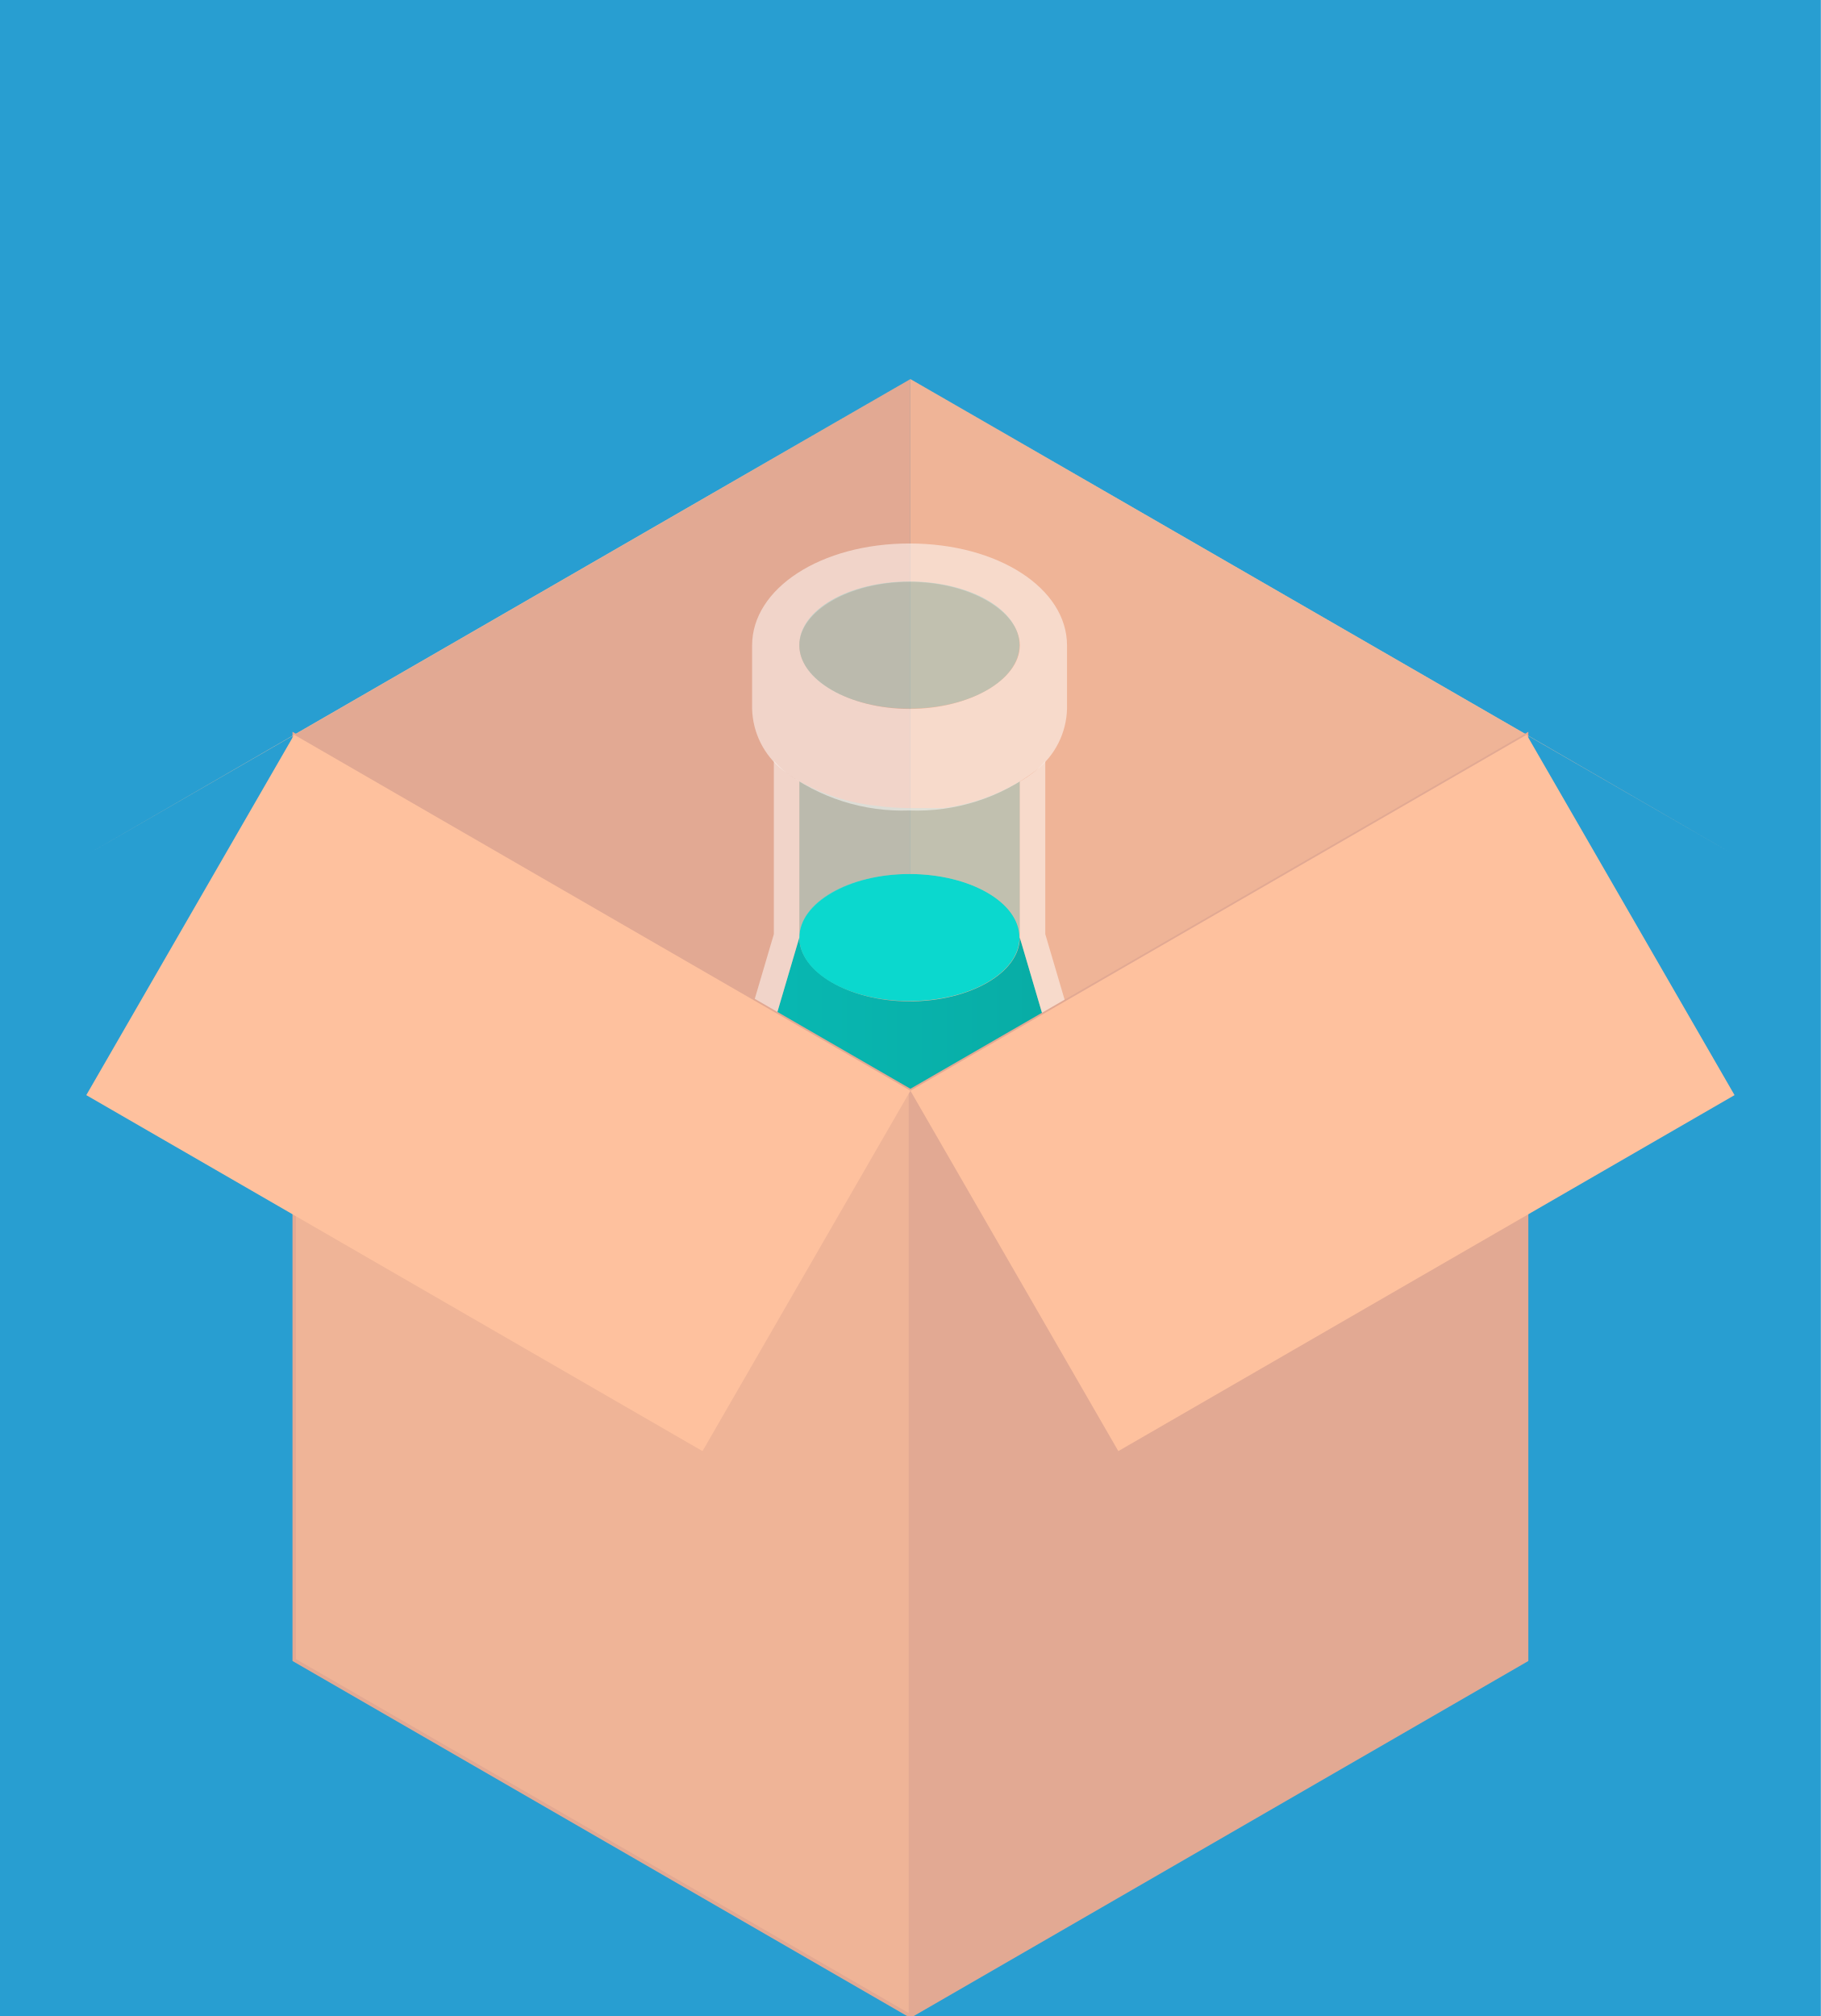
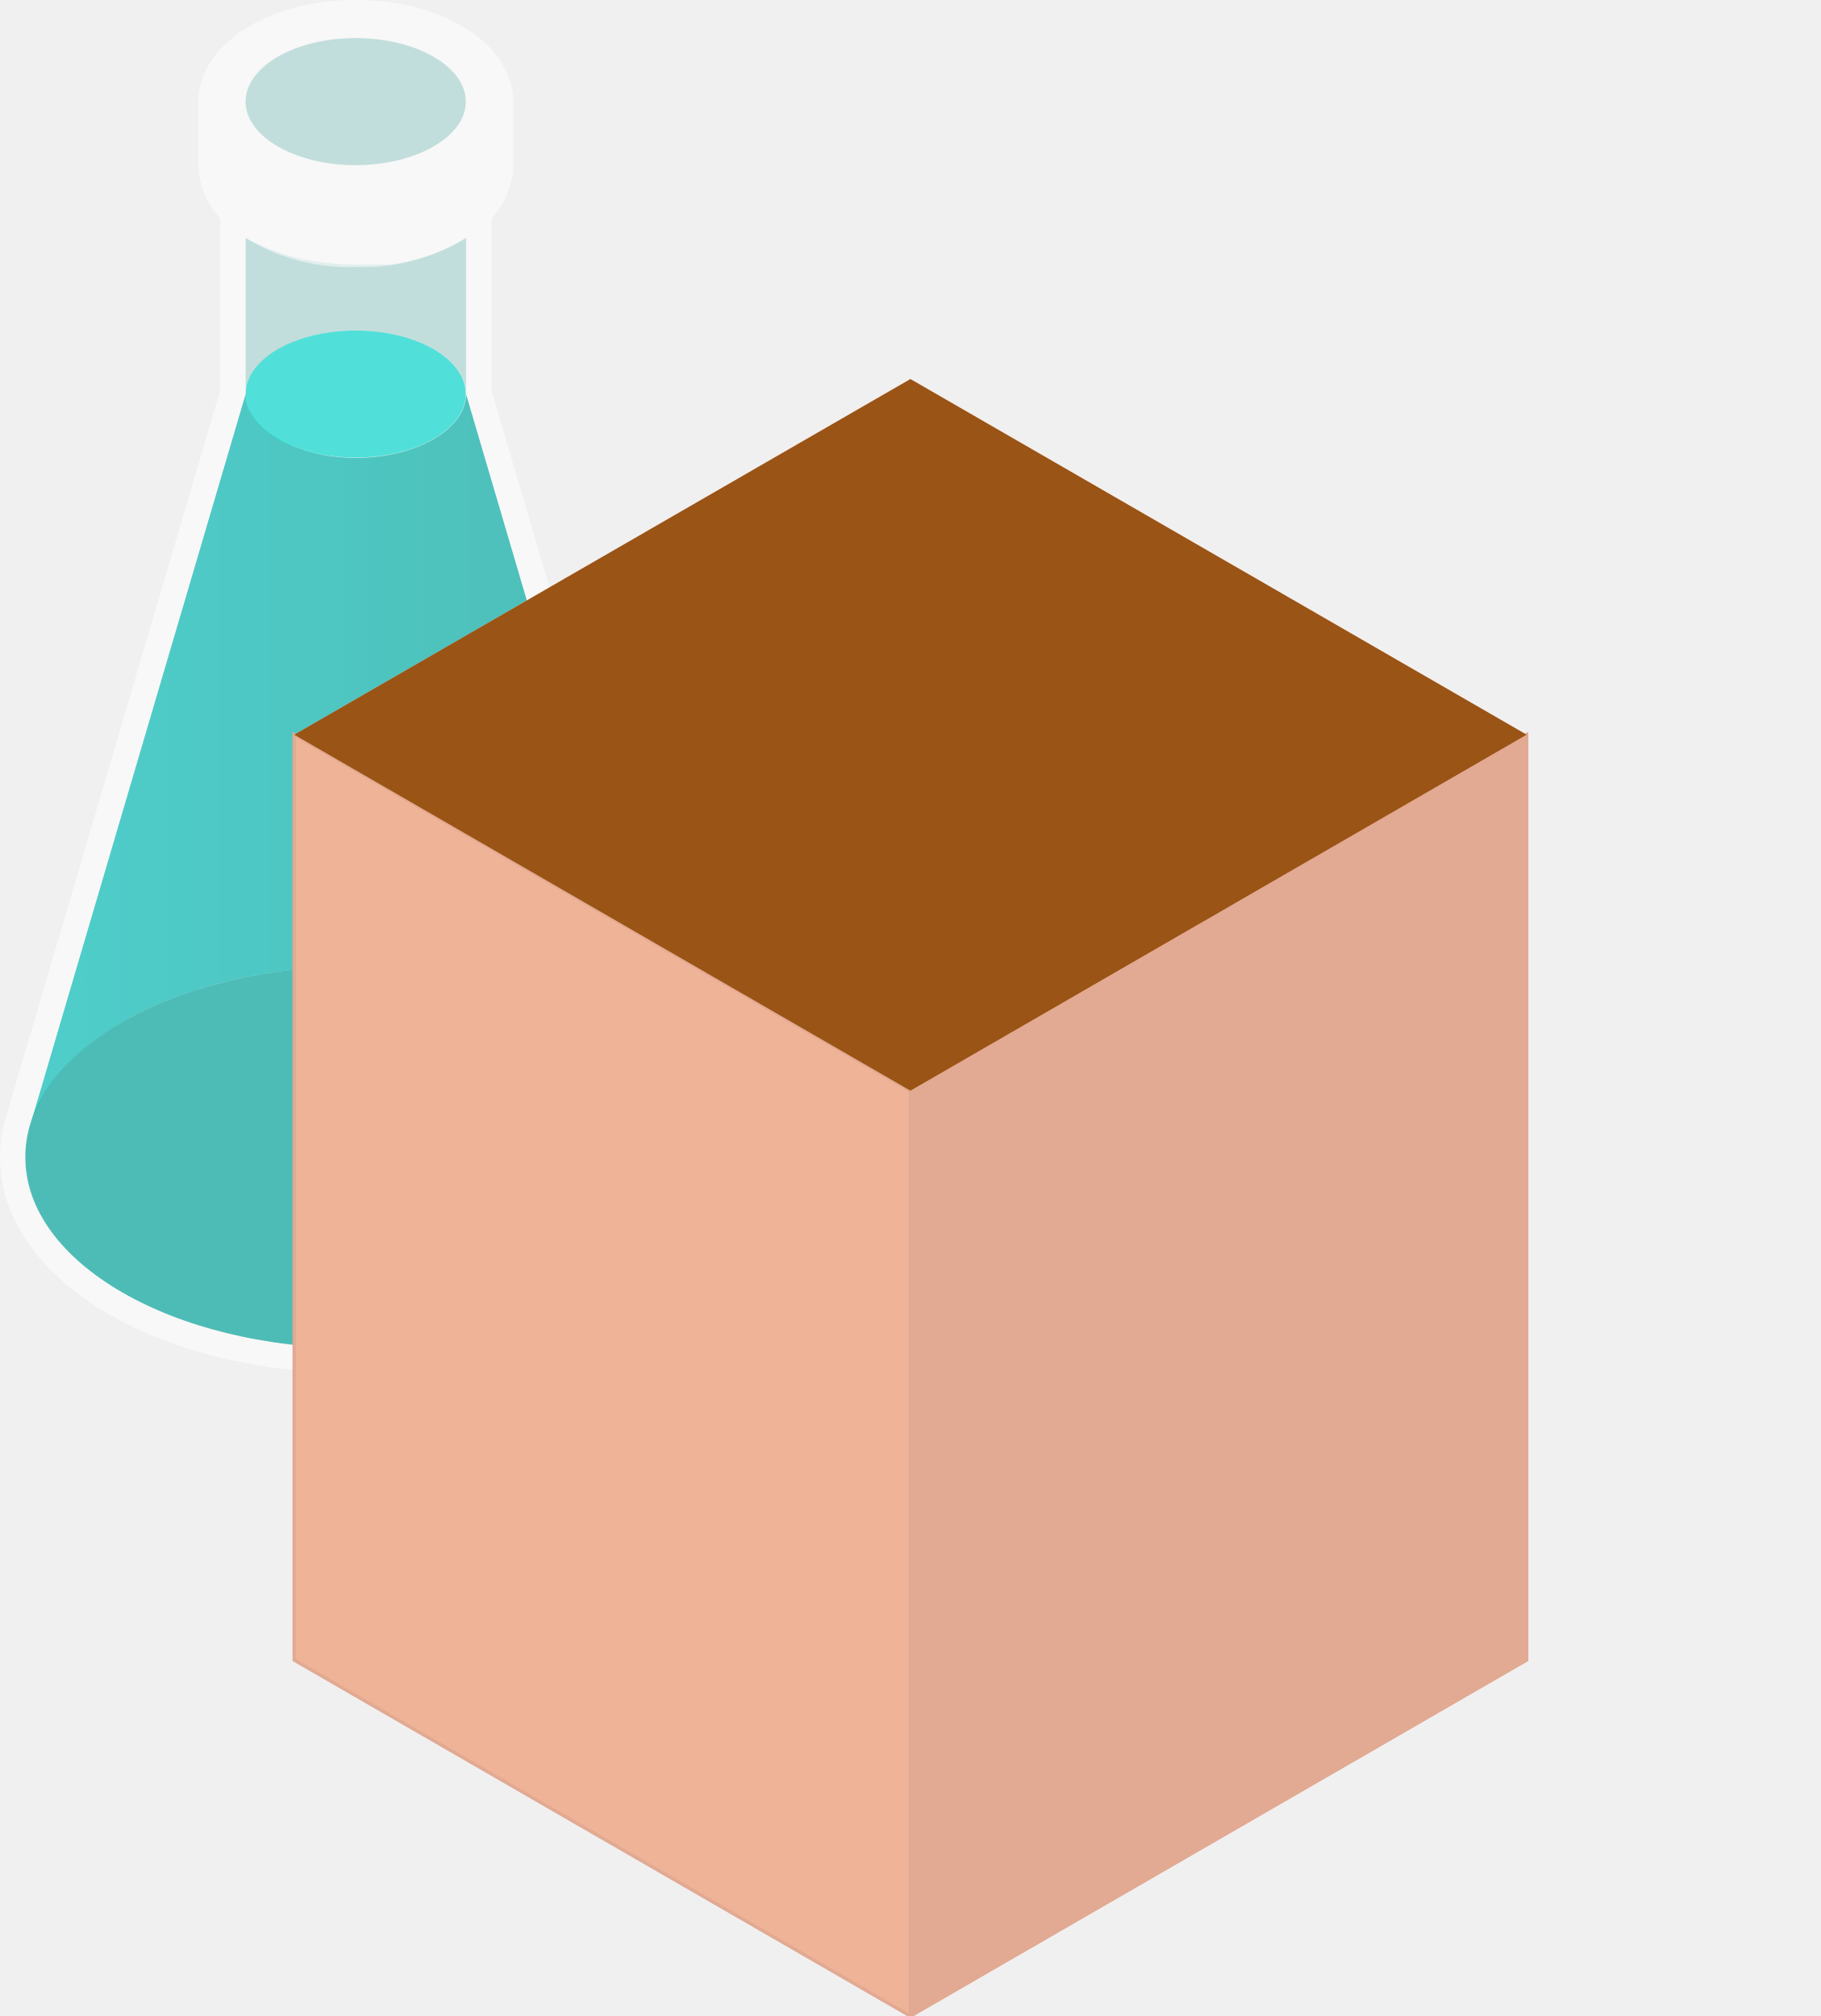
<svg xmlns="http://www.w3.org/2000/svg" viewBox="0 0 53.6 59.35">
  <defs>
-     <linearGradient id="linear-gradient-27" x1="0.9" y1="22.35" x2="20.05" y2="22.35" gradientUnits="userSpaceOnUse">
+     <linearGradient id="a" x1="0.9" y1="22.35" x2="20.05" y2="22.35" gradientUnits="userSpaceOnUse">
      <stop offset="0" stop-color="#08bfba" />
      <stop offset="1" stop-color="#08a59d" />
    </linearGradient>
  </defs>
-   <rect x="0" y="0" width="53.6" height="59.35" fill="#289ed1" />
-   <g id="box-2" transform="translate(0, 0)">
-     <polygon class="cls-1" points="26.8 11.16 26.8 38.39 44.94 48.87 44.94 21.63" fill="#efb497" />
-     <polygon class="cls-2" points="26.8 11.16 8.66 21.63 8.66 48.87 26.8 38.39 26.8 11.16" fill="#e2a993" />
-     <g id="Erlenmeyer-5" transform="translate(16.3, 16)">
-       <path id="liquid" d="M20.05,33.09c-.8-2.64-4.78-4.64-9.58-4.64S1.7,30.45.9,33.09L7.23,11.6c0,1,1.46,1.88,3.24,1.88s3.25-.84,3.25-1.88Z" fill="url(#linear-gradient-27)" />
-       <ellipse id="liquid_bottom" data-name="liquid bottom" cx="10.47" cy="34.07" rx="9.73" ry="5.62" fill="#08a59d" />
-       <ellipse id="liquid_top" data-name="liquid top" cx="10.47" cy="11.6" rx="3.24" ry="1.87" fill="#0bd8ce" />
-       <path id="glass_behind" data-name="glass behind" d="M11.46,7.79h0c-.14,0-.29,0-.43,0s-.37,0-.55,0h0a7.66,7.66,0,0,1-1-.07h0A5.93,5.93,0,0,1,7.23,7V11.6c0-1,1.46-1.87,3.24-1.87s3.25.84,3.25,1.87V7A5.76,5.76,0,0,1,11.46,7.79Z" fill="#93ccc8" opacity="0.5" />
-       <path id="glass" d="M20.77,32.87,14.47,11.5V6.41a3.19,3.19,0,0,1-.26.26,3.54,3.54,0,0,1-.49.34V11.6l6.33,21.49a3.19,3.19,0,0,1,.15,1c0,3.1-4.35,5.61-9.73,5.61S.75,37.17.75,34.07a3.19,3.19,0,0,1,.15-1L7.23,11.6V7a3.54,3.54,0,0,1-.49-.34,3.19,3.19,0,0,1-.26-.26V11.5L.18,32.87A4.11,4.11,0,0,0,0,34.07c0,3.57,4.6,6.36,10.47,6.36S21,37.64,21,34.07A4.11,4.11,0,0,0,20.77,32.87Z" fill="#fff" opacity="0.5" />
-       <path id="top" d="M10.47,0C7.87,0,5.84,1.32,5.84,3V4.87a2.38,2.38,0,0,0,.9,1.8,5.81,5.81,0,0,0,3.74,1.19,5.78,5.78,0,0,0,3.73-1.19,2.38,2.38,0,0,0,.9-1.8V3.05h0V3C15.11,1.32,13.08,0,10.47,0Zm0,4.87C8.69,4.87,7.23,4,7.23,3s1.46-1.87,3.24-1.87S13.72,2,13.72,3,12.26,4.87,10.47,4.87Z" fill="#fff" opacity="0.5" />
-       <ellipse id="opening" cx="10.47" cy="2.99" rx="3.24" ry="1.87" fill="#93ccc8" opacity="0.5" />
-     </g>
-     <polygon points="26.8 59.35 26.8 32.11 44.94 21.63 44.94 48.87 26.8 59.35" fill="#e2a993" stroke-width=".1" stroke="#e2a993" />
-     <polygon points="8.66 21.63 8.66 48.87 26.8 59.35 26.8 32.11 8.66 21.63" fill="#efb497" stroke-width=".1" stroke="#e2a993" />
-     <polygon points="26.8,32.11 8.66,21.63 2.54,32.24 20.68,42.72" fill="#fec19e">
-       <animate attributeName="points" values="26.8,32.11 8.66,21.63 2.54,32.24 20.68,42.72;26.8,32.11 8.66,21.63 1.16,30.96 19.3,41.44;26.8,32.11 8.66,21.63 0.29,29.05 18.43,39.53;26.8,32.11 8.66,21.63 -0.00,26.63 18.14,37.11;26.8,32.11 8.66,21.63 0.29,23.87 18.43,34.35;26.8,32.11 8.66,21.63 1.16,20.96 19.3,31.44;26.8,32.11 8.66,21.63 2.54,18.09 20.68,28.57;26.8,32.11 8.66,21.63 4.33,15.47 22.47,25.95;26.8,32.11 8.66,21.63 6.42,13.26 24.56,23.74;26.8,32.11 8.66,21.63 8.66,11.63 26.8,22.11;26.8,32.11 8.66,21.63 10.90,10.68 29.04,21.16;26.8,32.11 8.66,21.63 12.99,10.47 31.13,20.95;26.8,32.11 8.66,21.63 14.78,11.02 32.92,21.5;26.8,32.11 8.66,21.63 16.16,12.3 34.3,22.78;26.8,32.11 8.66,21.63 17.03,14.21 35.17,24.69;26.8,32.11 8.66,21.63 17.32,16.63 35.46,27.11;26.8,32.11 8.66,21.63 17.32,16.63 35.46,27.11" keyTimes="0;0.014;0.026;0.04;0.054;0.066;0.08;0.094;0.106;0.12;0.134;0.146;0.16;0.174;0.186;0.2;1" dur="20s" repeatCount="indefinite" />
-       <animate attributeName="fill" values="#ffc2a1;#ffc2a1;#f0b697;#ffc2a1;#ffc2a1" keyTimes="0;.04;.12;.2;1" dur="20s" repeatCount="indefinite" />
-     </polygon>
-     <polygon points="44.94,21.63 26.8,11.16 32.92,14.7 51.06,25.17" fill="#fec19e">
-       <animate attributeName="points" values="44.94,21.63 26.8,11.16 32.92,14.7 51.06,25.17;44.94,21.63 26.8,11.16 34.30,11.83 52.44,22.3;44.94,21.63 26.8,11.16 35.17,8.92 53.31,19.39;44.94,21.63 26.8,11.16 35.46,6.16 53.6,16.63;44.94,21.63 26.8,11.16 35.17,3.74 53.31,14.21;44.94,21.63 26.8,11.16 34.30,1.83 52.44,12.3;44.94,21.63 26.8,11.16 32.92,0.55 51.06,11.02;44.94,21.63 26.8,11.16 31.13,-0 49.27,10.47;44.94,21.63 26.8,11.16 29.04,0.21 47.18,10.68;44.94,21.63 26.8,11.16 26.80,1.16 44.94,11.63;44.94,21.63 26.8,11.16 24.56,2.79 42.7,13.26;44.94,21.63 26.8,11.16 22.47,5 40.61,15.47;44.94,21.63 26.8,11.16 20.68,7.62 38.82,18.09;44.94,21.63 26.8,11.16 19.30,10.49 37.44,20.96;44.94,21.63 26.8,11.16 18.43,13.4 36.57,23.87;44.94,21.63 26.8,11.16 18.14,16.16 36.28,26.63;44.94,21.63 26.8,11.16 18.14,16.16 36.28,26.63" keyTimes="0;0.014;0.026;0.04;0.054;0.066;0.08;0.094;0.106;0.12;0.134;0.146;0.16;0.174;0.186;0.2;1" dur="20s" repeatCount="indefinite" />
-       <animate attributeName="fill" values="#ffc2a1;#ffc2a1;#f0b697;#ffc2a1;#ffc2a1" keyTimes="0;0.04;0.12;0.2;1" dur="2s" repeatCount="indefinite" />
-     </polygon>
-     <polygon points="44.94 21.63 26.8 32.11 8.66 21.63 26.8 11.16" opacity="0" fill="#995416">
-       <animate attributeName="opacity" values="0;0;1;1" keyTimes="0;0.245;0.26;1" dur="20s" repeatCount="indefinite" />
-     </polygon>
-     <polygon points="26.8,11.16 8.66,21.63 2.54,25.17 20.68,14.7" fill="#fec19e">
-       <animate attributeName="points" values="26.8,11.16 8.66,21.63 2.54,25.17 20.68,14.7;26.8,11.16 8.66,21.63 2.54,25.17 20.68,14.7;26.8,11.16 8.66,21.63 1.18,22.34 19.32,11.87;26.8,11.16 8.66,21.63 0.31,19.47 18.45,9;26.8,11.16 8.66,21.63 0.00,16.73 18.14,6.26;26.8,11.16 8.66,21.63 0.26,14.33 18.4,3.86;26.8,11.16 8.66,21.63 1.09,12.41 19.23,1.94;26.8,11.16 8.66,21.63 2.41,11.1 20.55,0.63;26.8,11.16 8.66,21.63 4.15,10.49 22.29,0.02;26.8,11.16 8.66,21.63 6.19,10.62 24.33,0.15;26.8,11.16 8.66,21.63 8.39,11.48 26.53,1.01;26.8,11.16 8.66,21.63 10.61,13.01 28.75,2.54;26.8,11.16 8.66,21.63 12.70,15.12 30.84,4.65;26.8,11.16 8.66,21.63 14.52,17.65 32.66,7.18;26.8,11.16 8.66,21.63 15.96,20.45 34.1,9.98;26.8,11.16 8.66,21.63 16.91,23.33 35.05,12.86;26.8,11.16 8.66,21.63 17.31,26.1 35.45,15.63;26.8,11.16 8.66,21.63 17.31,26.1 35.45,15.63" keyTimes="0;0.05;0.064;0.076;0.09;0.104;0.116;0.13;0.144;0.156;0.17;0.184;0.196;0.21;0.224;0.236;0.25;1" dur="20s" repeatCount="indefinite" />
-       <animate attributeName="fill" values="#ffc2a1;#ffc2a1;#e0aa8d;#ffc2a1;#ffc2a1" keyTimes="0;.09;.16;.29;1" dur="20s" repeatCount="indefinite" />
-     </polygon>
-     <polygon points="44.94,21.63 26.8,32.11 32.92,42.72 51.06,32.24" fill="#fec19e">
-       <animate attributeName="points" values="44.94,21.63 26.8,32.11 32.92,42.72 51.06,32.24;44.94,21.63 26.8,32.11 32.92,42.72 51.06,32.24;44.94,21.63 26.8,32.11 34.28,41.46 52.42,30.98;44.94,21.63 26.8,32.11 35.15,39.59 53.29,29.11;44.94,21.63 26.8,32.11 35.46,37.21 53.6,26.73;44.94,21.63 26.8,32.11 35.20,34.5 53.34,24.02;44.94,21.63 26.8,32.11 34.37,31.64 52.51,21.16;44.94,21.63 26.8,32.11 33.05,28.8 51.19,18.32;44.94,21.63 26.8,32.11 31.31,26.18 49.45,15.7;44.94,21.63 26.8,32.11 29.27,23.96 47.41,13.48;44.94,21.63 26.8,32.11 27.07,22.27 45.21,11.79;44.94,21.63 26.8,32.11 24.85,21.24 42.99,10.76;44.94,21.63 26.8,32.11 22.76,20.93 40.9,10.45;44.94,21.63 26.8,32.11 20.94,21.36 39.08,10.88;44.94,21.63 26.8,32.11 19.50,22.51 37.64,12.03;44.94,21.63 26.8,32.11 18.55,24.29 36.69,13.81;44.94,21.63 26.8,32.11 18.15,26.59 36.29,16.11;44.94,21.63 26.8,32.11 18.15,26.59 36.29,16.11" keyTimes="0;0.05;0.064;0.076;0.09;0.104;0.116;0.13;0.144;0.156;0.17;0.184;0.196;0.21;0.224;0.236;0.25;1" dur="20s" repeatCount="indefinite" />
-       <animate attributeName="fill" values="#ffc2a1;#ffc2a1;#e0aa8d;#ffc2a1;#ffc2a1" keyTimes="0;.09;.16;.29;1" dur="20s" repeatCount="indefinite" />
-     </polygon>
+   <polygon points="26.8 11.16 26.8 38.39 44.94 48.87 44.94 21.63" fill="#efb497" />
+   <polygon points="26.8 11.16 8.66 21.63 8.66 48.87 26.8 38.39 26.8 11.16" fill="#e2a993" />
+   <g>
+     <path d="M20.05,33.09c-.8-2.64-4.78-4.64-9.58-4.64S1.7,30.45.9,33.09L7.23,11.6c0,1,1.46,1.88,3.24,1.88s3.25-.84,3.25-1.88Z" fill="url(#a)" opacity="0.7" />
+     <ellipse cx="10.47" cy="34.07" rx="9.73" ry="5.62" fill="#08a59d" opacity="0.7" />
+     <ellipse cx="10.47" cy="11.6" rx="3.24" ry="1.87" fill="#0bd8ce" opacity="0.7" />
+     <path d="M11.46,7.79h0c-.14,0-.29,0-.43,0s-.37,0-.55,0h0a7.66,7.66,0,0,1-1-.07h0A5.93,5.93,0,0,1,7.23,7V11.6c0-1,1.46-1.87,3.24-1.87s3.25.84,3.25,1.87V7A5.76,5.76,0,0,1,11.46,7.79Z" fill="#93ccc8" opacity="0.5" />
+     <path d="M20.77,32.87,14.47,11.5V6.41a3.19,3.19,0,0,1-.26.26,3.54,3.54,0,0,1-.49.34V11.6l6.33,21.49a3.19,3.19,0,0,1,.15,1c0,3.1-4.35,5.61-9.73,5.61S.75,37.17.75,34.07a3.19,3.19,0,0,1,.15-1L7.23,11.6V7a3.54,3.54,0,0,1-.49-.34,3.19,3.19,0,0,1-.26-.26V11.5L.18,32.87A4.11,4.11,0,0,0,0,34.07c0,3.57,4.6,6.36,10.47,6.36S21,37.64,21,34.07A4.11,4.11,0,0,0,20.77,32.87Z" fill="#fff" opacity="0.5" />
+     <path d="M10.47,0C7.87,0,5.84,1.32,5.84,3V4.87a2.38,2.38,0,0,0,.9,1.8,5.81,5.81,0,0,0,3.74,1.19,5.78,5.78,0,0,0,3.73-1.19,2.38,2.38,0,0,0,.9-1.8V3.05h0V3C15.11,1.32,13.08,0,10.47,0Zm0,4.87C8.69,4.87,7.23,4,7.23,3s1.46-1.87,3.24-1.87S13.72,2,13.72,3,12.26,4.87,10.47,4.87Z" fill="#fff" opacity="0.5" />
+     <ellipse cx="10.47" cy="2.99" rx="3.24" ry="1.87" fill="#93ccc8" opacity="0.5" />
+     <animateTransform attributeName="transform" type="translate" values="16.3 -50;16.3 16;16.3 16;16.3 -50;16.3 -50" keyTimes="0;0.2;.6;.6;1" dur="20s" repeatCount="indefinite" />
  </g>
+   <polygon points="26.8 59.35 26.8 32.11 44.94 21.63 44.94 48.87 26.8 59.35" fill="#e2a993" stroke-width=".1" stroke="#e2a993" />
+   <polygon points="8.66 21.63 8.66 48.87 26.8 59.35 26.8 32.11 8.66 21.63" fill="#efb497" stroke-width=".1" stroke="#e2a993" />
+   <polygon points="26.8,32.11 8.66,21.63 17.32,16.63 35.46,27.11" fill="#ffc2a1">
+     <animate attributeName="opacity" values="0;0;1;1;0;0" keyTimes="0;0.41;0.41;.8;.8;1" dur="20s" repeatCount="indefinite" />
+   </polygon>
+   <polygon points="44.94,21.63 26.8,11.16 18.14,16.16 36.28,26.63" fill="#ffc2a1">
+     <animate attributeName="opacity" values="0;0;1;1;0;0" keyTimes="0;0.41;0.41;.8;.8;1" dur="20s" repeatCount="indefinite" />
+   </polygon>
+   <polygon points="44.94 21.63 26.8 32.11 8.66 21.63 26.8 11.16" fill="#995416">
+     <animate attributeName="opacity" values="0;0;1;1;0;0" keyTimes="0;0.455;0.47;0.76;0.775;1" dur="20s" repeatCount="indefinite" />
+   </polygon>
+   <polygon>
+     <animate attributeName="points" values="26.8,11.16 8.66,21.63 2.54,25.17 20.68,14.7;26.8,11.16 8.66,21.63 2.54,25.17 20.68,14.7;26.8,11.16 8.66,21.63 1.18,22.34 19.32,11.87;26.8,11.16 8.66,21.63 0.31,19.47 18.45,9;26.8,11.16 8.66,21.63 0.00,16.73 18.14,6.26;26.8,11.16 8.66,21.63 0.26,14.33 18.4,3.86;26.8,11.16 8.66,21.63 1.09,12.41 19.23,1.94;26.8,11.16 8.66,21.63 2.41,11.1 20.55,0.63;26.8,11.16 8.66,21.63 4.15,10.49 22.29,0.02;26.8,11.16 8.66,21.63 6.19,10.62 24.33,0.15;26.8,11.16 8.66,21.63 8.39,11.48 26.53,1.01;26.8,11.16 8.66,21.63 10.61,13.01 28.75,2.54;26.8,11.16 8.66,21.63 12.70,15.12 30.84,4.65;26.8,11.16 8.66,21.63 14.52,17.65 32.66,7.18;26.8,11.16 8.66,21.63 15.96,20.45 34.1,9.98;26.8,11.16 8.66,21.63 16.91,23.33 35.05,12.86;26.8,11.16 8.66,21.63 17.31,26.1 35.45,15.63;26.8,11.16 8.66,21.63 17.31,26.1 35.45,15.63;26.8,11.16 8.66,21.63 16.91,23.33 35.05,12.86;26.8,11.16 8.66,21.63 15.96,20.45 34.1,9.98;26.8,11.16 8.66,21.63 14.52,17.65 32.66,7.18;26.8,11.16 8.66,21.63 12.70,15.12 30.84,4.65;26.8,11.16 8.66,21.63 10.61,13.01 28.75,2.54;26.8,11.16 8.66,21.63 8.39,11.48 26.53,1.01;26.8,11.16 8.66,21.63 6.19,10.62 24.33,0.15;26.8,11.16 8.66,21.63 4.15,10.49 22.29,0.02;26.8,11.16 8.66,21.63 2.41,11.1 20.55,0.63;26.8,11.16 8.66,21.63 1.09,12.41 19.23,1.94;26.8,11.16 8.66,21.63 0.26,14.33 18.4,3.86;26.8,11.16 8.66,21.63 0.00,16.73 18.14,6.26;26.8,11.16 8.66,21.63 0.31,19.47 18.45,9;26.8,11.16 8.66,21.63 1.18,22.34 19.32,11.87;26.8,11.16 8.66,21.63 2.54,25.17 20.68,14.7;26.8,11.16 8.66,21.63 2.54,25.17 20.68,14.7" keyTimes="0;0.26;0.274;0.286;0.3;0.314;0.326;0.34;0.354;0.366;0.38;0.394;0.406;0.42;0.434;0.446;0.46;0.75;0.764;0.776;0.79;0.804;0.816;0.83;0.844;0.856;0.87;0.884;0.896;0.91;0.924;0.936;0.95;1" dur="20s" repeatCount="indefinite" />
+     <animate attributeName="fill" values="#ffc2a1;#ffc2a1;#e0aa8d;#ffc2a1;#ffc2a1;#e0aa8d;#ffc2a1;#ffc2a1" keyTimes="0;.26;.33;.46;.75;.88;.95;1" dur="20s" repeatCount="indefinite" />
+   </polygon>
+   <polygon>
+     <animate attributeName="points" values="26.8,32.11 8.66,21.63 2.54,32.24 20.68,42.72;26.8,32.11 8.66,21.63 2.54,32.24 20.68,42.72;26.8,32.11 8.66,21.63 1.16,30.96 19.3,41.44;26.8,32.11 8.66,21.63 0.29,29.05 18.43,39.53;26.8,32.11 8.66,21.63 -0.00,26.63 18.14,37.11;26.8,32.11 8.66,21.63 0.29,23.87 18.43,34.35;26.8,32.11 8.66,21.63 1.16,20.96 19.3,31.44;26.8,32.11 8.66,21.63 2.54,18.09 20.68,28.57;26.8,32.11 8.66,21.63 4.33,15.47 22.47,25.95;26.8,32.11 8.66,21.63 6.42,13.26 24.56,23.74;26.8,32.11 8.66,21.63 8.66,11.63 26.8,22.11;26.8,32.11 8.66,21.63 10.90,10.68 29.04,21.16;26.8,32.11 8.66,21.63 12.99,10.47 31.13,20.95;26.8,32.11 8.66,21.63 14.78,11.02 32.92,21.5;26.8,32.11 8.66,21.63 16.16,12.3 34.3,22.78;26.8,32.11 8.66,21.63 17.03,14.21 35.17,24.69;26.8,32.11 8.66,21.63 17.32,16.63 35.46,27.11;26.8,32.11 8.66,21.63 17.32,16.63 35.46,27.11;26.8,32.11 8.66,21.63 17.03,14.21 35.17,24.69;26.8,32.11 8.66,21.63 16.16,12.3 34.3,22.78;26.8,32.11 8.66,21.63 14.78,11.02 32.92,21.5;26.8,32.11 8.66,21.63 12.99,10.47 31.13,20.95;26.8,32.11 8.66,21.63 10.90,10.68 29.04,21.16;26.8,32.11 8.66,21.63 8.66,11.63 26.8,22.11;26.8,32.11 8.66,21.63 6.42,13.26 24.56,23.74;26.8,32.11 8.66,21.63 4.33,15.47 22.47,25.95;26.8,32.11 8.66,21.63 2.54,18.09 20.68,28.57;26.8,32.11 8.66,21.63 1.16,20.96 19.3,31.44;26.8,32.11 8.66,21.63 0.29,23.87 18.43,34.35;26.8,32.11 8.66,21.63 -0.00,26.63 18.14,37.11;26.8,32.11 8.66,21.63 0.29,29.05 18.43,39.53;26.8,32.11 8.66,21.63 1.16,30.96 19.3,41.44;26.8,32.11 8.66,21.63 2.54,32.24 20.68,42.72;26.8,32.11 8.66,21.63 2.54,32.24 20.68,42.72" keyTimes="0;0.21;0.224;0.236;0.25;0.264;0.276;0.29;0.304;0.316;0.33;0.344;0.356;0.37;0.384;0.396;0.41;0.8;0.814;0.826;0.84;0.854;0.866;0.88;0.894;0.906;0.92;0.934;0.946;0.96;0.974;0.986;1;1" dur="20s" repeatCount="indefinite" />
+     <animate attributeName="fill" values="#ffc2a1;#ffc2a1;#f0b697;#ffc2a1;#ffc2a1;#f0b697;#ffc2a1" keyTimes="0;0.25;0.33;0.41;.8;.92;1" dur="20s" repeatCount="indefinite" />
+     <animate attributeName="opacity" values="1;1;0;0;1;1" keyTimes="0;0.41;0.41;.8;.8;1" dur="20s" repeatCount="indefinite" />
+   </polygon>
+   <polygon>
+     <animate attributeName="points" values="44.94,21.63 26.8,11.16 32.92,14.7 51.06,25.17;44.94,21.63 26.8,11.16 32.92,14.7 51.06,25.17;44.94,21.63 26.8,11.16 34.30,11.83 52.44,22.3;44.94,21.63 26.8,11.16 35.17,8.92 53.31,19.39;44.94,21.63 26.8,11.16 35.46,6.16 53.6,16.63;44.94,21.63 26.8,11.16 35.17,3.74 53.31,14.21;44.94,21.63 26.8,11.16 34.30,1.83 52.44,12.3;44.94,21.63 26.8,11.16 32.92,0.55 51.06,11.02;44.94,21.63 26.8,11.16 31.13,-0 49.27,10.47;44.94,21.63 26.8,11.16 29.04,0.21 47.18,10.68;44.94,21.63 26.8,11.16 26.80,1.16 44.94,11.63;44.94,21.63 26.8,11.16 24.56,2.79 42.7,13.26;44.94,21.63 26.8,11.16 22.47,5 40.61,15.47;44.94,21.63 26.8,11.16 20.68,7.62 38.82,18.09;44.94,21.63 26.8,11.16 19.30,10.49 37.44,20.96;44.94,21.63 26.8,11.16 18.43,13.4 36.57,23.87;44.94,21.63 26.8,11.16 18.14,16.16 36.28,26.63;44.94,21.63 26.8,11.16 18.14,16.16 36.28,26.63;44.94,21.63 26.8,11.16 18.43,13.4 36.57,23.87;44.94,21.63 26.8,11.16 19.30,10.49 37.44,20.96;44.94,21.63 26.8,11.16 20.68,7.62 38.82,18.09;44.94,21.63 26.8,11.16 22.47,5 40.61,15.47;44.94,21.63 26.8,11.16 24.56,2.79 42.7,13.26;44.94,21.63 26.8,11.16 26.80,1.16 44.94,11.63;44.94,21.63 26.8,11.16 29.04,0.21 47.18,10.68;44.94,21.63 26.8,11.16 31.13,-0 49.27,10.47;44.94,21.63 26.8,11.16 32.92,0.55 51.06,11.02;44.94,21.63 26.8,11.16 34.30,1.83 52.44,12.3;44.94,21.63 26.8,11.16 35.17,3.74 53.31,14.21;44.94,21.63 26.8,11.16 35.46,6.16 53.6,16.63;44.94,21.63 26.8,11.16 35.17,8.92 53.31,19.39;44.94,21.63 26.8,11.16 34.30,11.83 52.44,22.3;44.94,21.63 26.8,11.16 32.92,14.7 51.06,25.17;44.94,21.63 26.8,11.16 32.92,14.7 51.06,25.17" keyTimes="0;0.21;0.224;0.236;0.25;0.264;0.276;0.29;0.304;0.316;0.33;0.344;0.356;0.37;0.384;0.396;0.41;0.8;0.814;0.826;0.84;0.854;0.866;0.88;0.894;0.906;0.92;0.934;0.946;0.96;0.974;0.986;1;1" dur="20s" repeatCount="indefinite" />
+     <animate attributeName="fill" values="#ffc2a1;#ffc2a1;#f0b697;#ffc2a1;#ffc2a1;#f0b697;#ffc2a1" keyTimes="0;0.25;0.33;0.41;.8;.92;1" dur="20s" repeatCount="indefinite" />
+     <animate attributeName="opacity" values="1;1;0;0;1;1" keyTimes="0;0.41;0.41;.8;.8;1" dur="20s" repeatCount="indefinite" />
+   </polygon>
+   <polygon>
+     <animate attributeName="points" values="44.94,21.63 26.8,32.11 32.92,42.72 51.06,32.24;44.94,21.63 26.8,32.11 32.92,42.72 51.06,32.24;44.94,21.63 26.8,32.11 34.28,41.46 52.42,30.98;44.94,21.63 26.8,32.11 35.15,39.59 53.29,29.11;44.94,21.63 26.8,32.11 35.46,37.21 53.6,26.73;44.94,21.63 26.8,32.11 35.20,34.5 53.34,24.02;44.94,21.63 26.8,32.11 34.37,31.64 52.51,21.16;44.94,21.63 26.8,32.11 33.05,28.8 51.19,18.32;44.94,21.63 26.8,32.11 31.31,26.18 49.45,15.7;44.94,21.63 26.8,32.11 29.27,23.96 47.41,13.48;44.94,21.63 26.8,32.11 27.07,22.27 45.21,11.79;44.94,21.63 26.8,32.11 24.85,21.24 42.99,10.76;44.94,21.63 26.8,32.11 22.76,20.93 40.9,10.45;44.94,21.63 26.8,32.11 20.94,21.36 39.08,10.88;44.94,21.63 26.8,32.11 19.50,22.51 37.64,12.03;44.94,21.63 26.8,32.11 18.55,24.29 36.69,13.81;44.94,21.63 26.8,32.11 18.15,26.59 36.29,16.11;44.94,21.63 26.8,32.11 18.15,26.59 36.29,16.11;44.94,21.63 26.8,32.11 18.55,24.29 36.69,13.81;44.94,21.63 26.8,32.11 19.50,22.51 37.64,12.03;44.94,21.63 26.8,32.11 20.94,21.36 39.08,10.88;44.94,21.63 26.8,32.11 22.76,20.93 40.9,10.45;44.94,21.63 26.8,32.11 24.85,21.24 42.99,10.7;44.94,21.63 26.8,32.11 27.07,22.27 45.21,11.79;44.94,21.63 26.8,32.11 29.27,23.96 47.41,13.48;44.94,21.63 26.8,32.11 31.31,26.18 49.45,15.7;44.94,21.63 26.8,32.11 33.05,28.8 51.19,18.32;44.94,21.63 26.8,32.11 34.37,31.64 52.51,21.1;44.94,21.63 26.8,32.11 35.20,34.5 53.34,24.02;44.94,21.63 26.8,32.11 35.46,37.21 53.6,26.73;44.94,21.63 26.8,32.11 35.15,39.59 53.29,29.1;44.94,21.63 26.8,32.11 34.28,41.46 52.42,30.98;44.94,21.63 26.8,32.11 32.92,42.72 51.06,32.24;44.94,21.63 26.8,32.11 32.92,42.72 51.06,32.24" keyTimes="0;0.26;0.274;0.286;0.3;0.314;0.326;0.34;0.354;0.366;0.38;0.394;0.406;0.42;0.434;0.446;0.46;0.75;0.764;0.776;0.79;0.804;0.816;0.83;0.844;0.856;0.87;0.884;0.896;0.91;0.924;0.936;0.95;1" dur="20s" repeatCount="indefinite" />
+     <animate attributeName="fill" values="#ffc2a1;#ffc2a1;#e0aa8d;#ffc2a1;#ffc2a1;#e0aa8d;#ffc2a1;#ffc2a1" keyTimes="0;.26;.33;.46;.75;.88;.95;1" dur="20s" repeatCount="indefinite" />
+   </polygon>
</svg>
